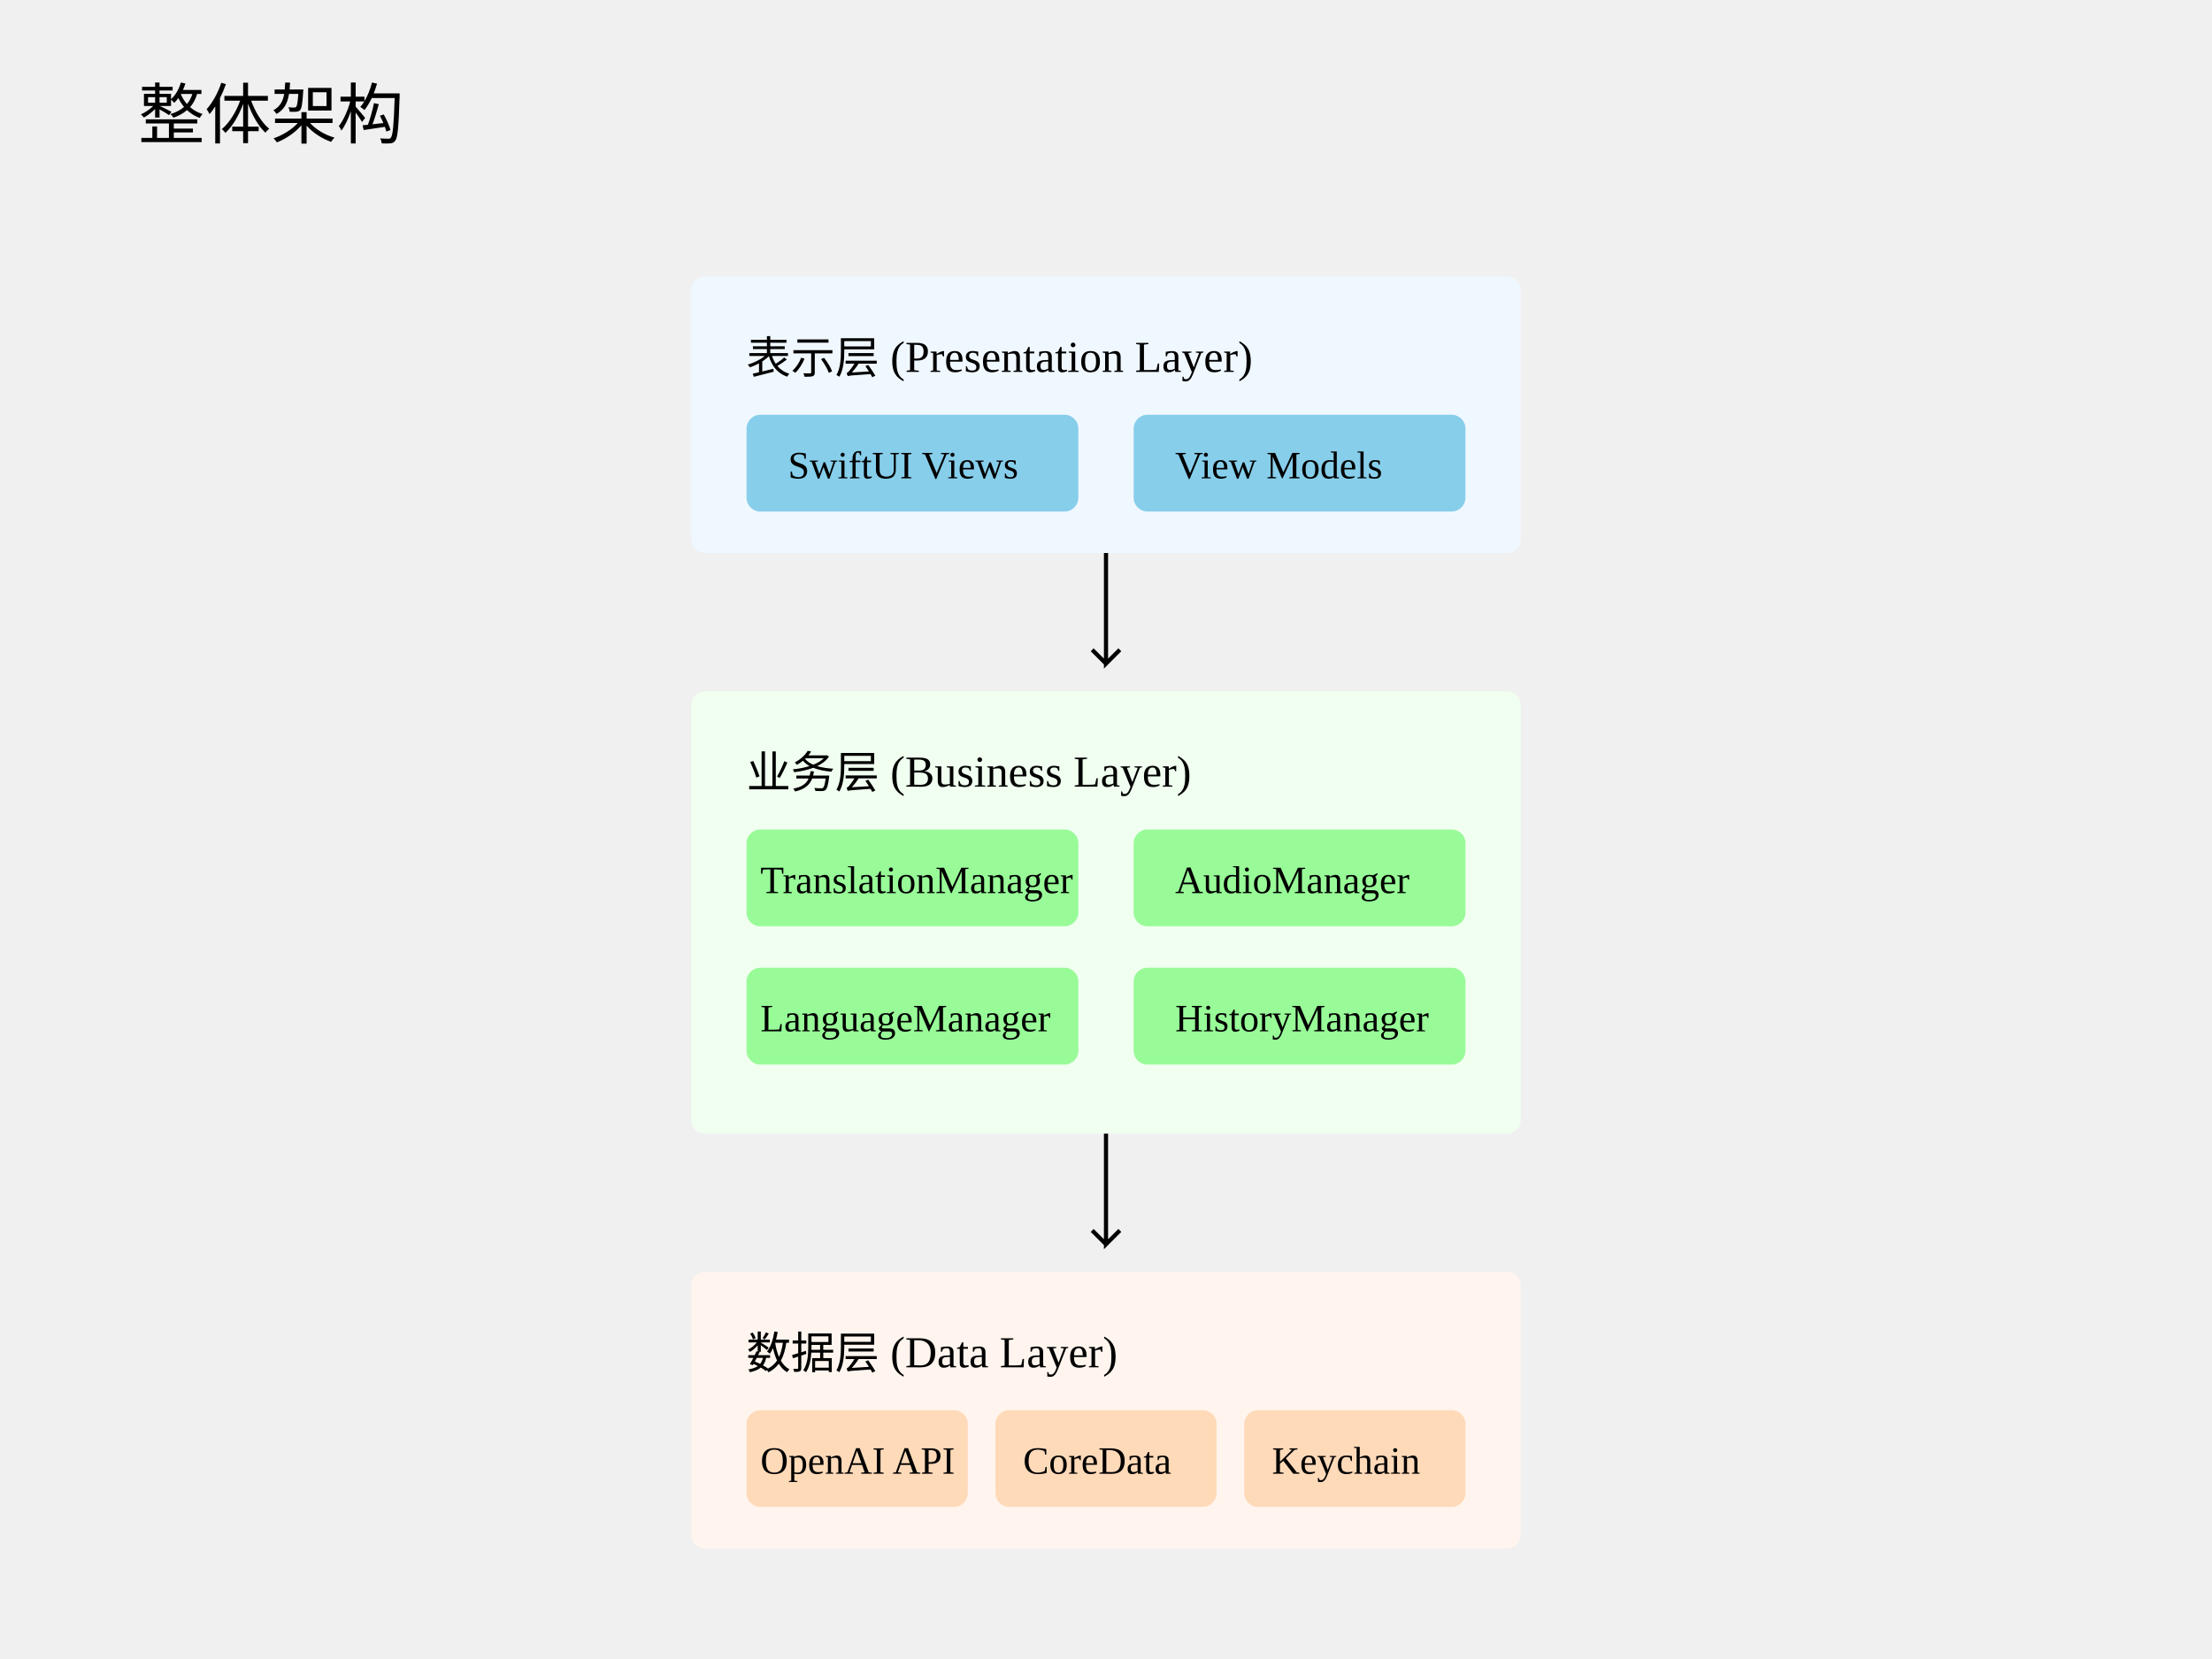
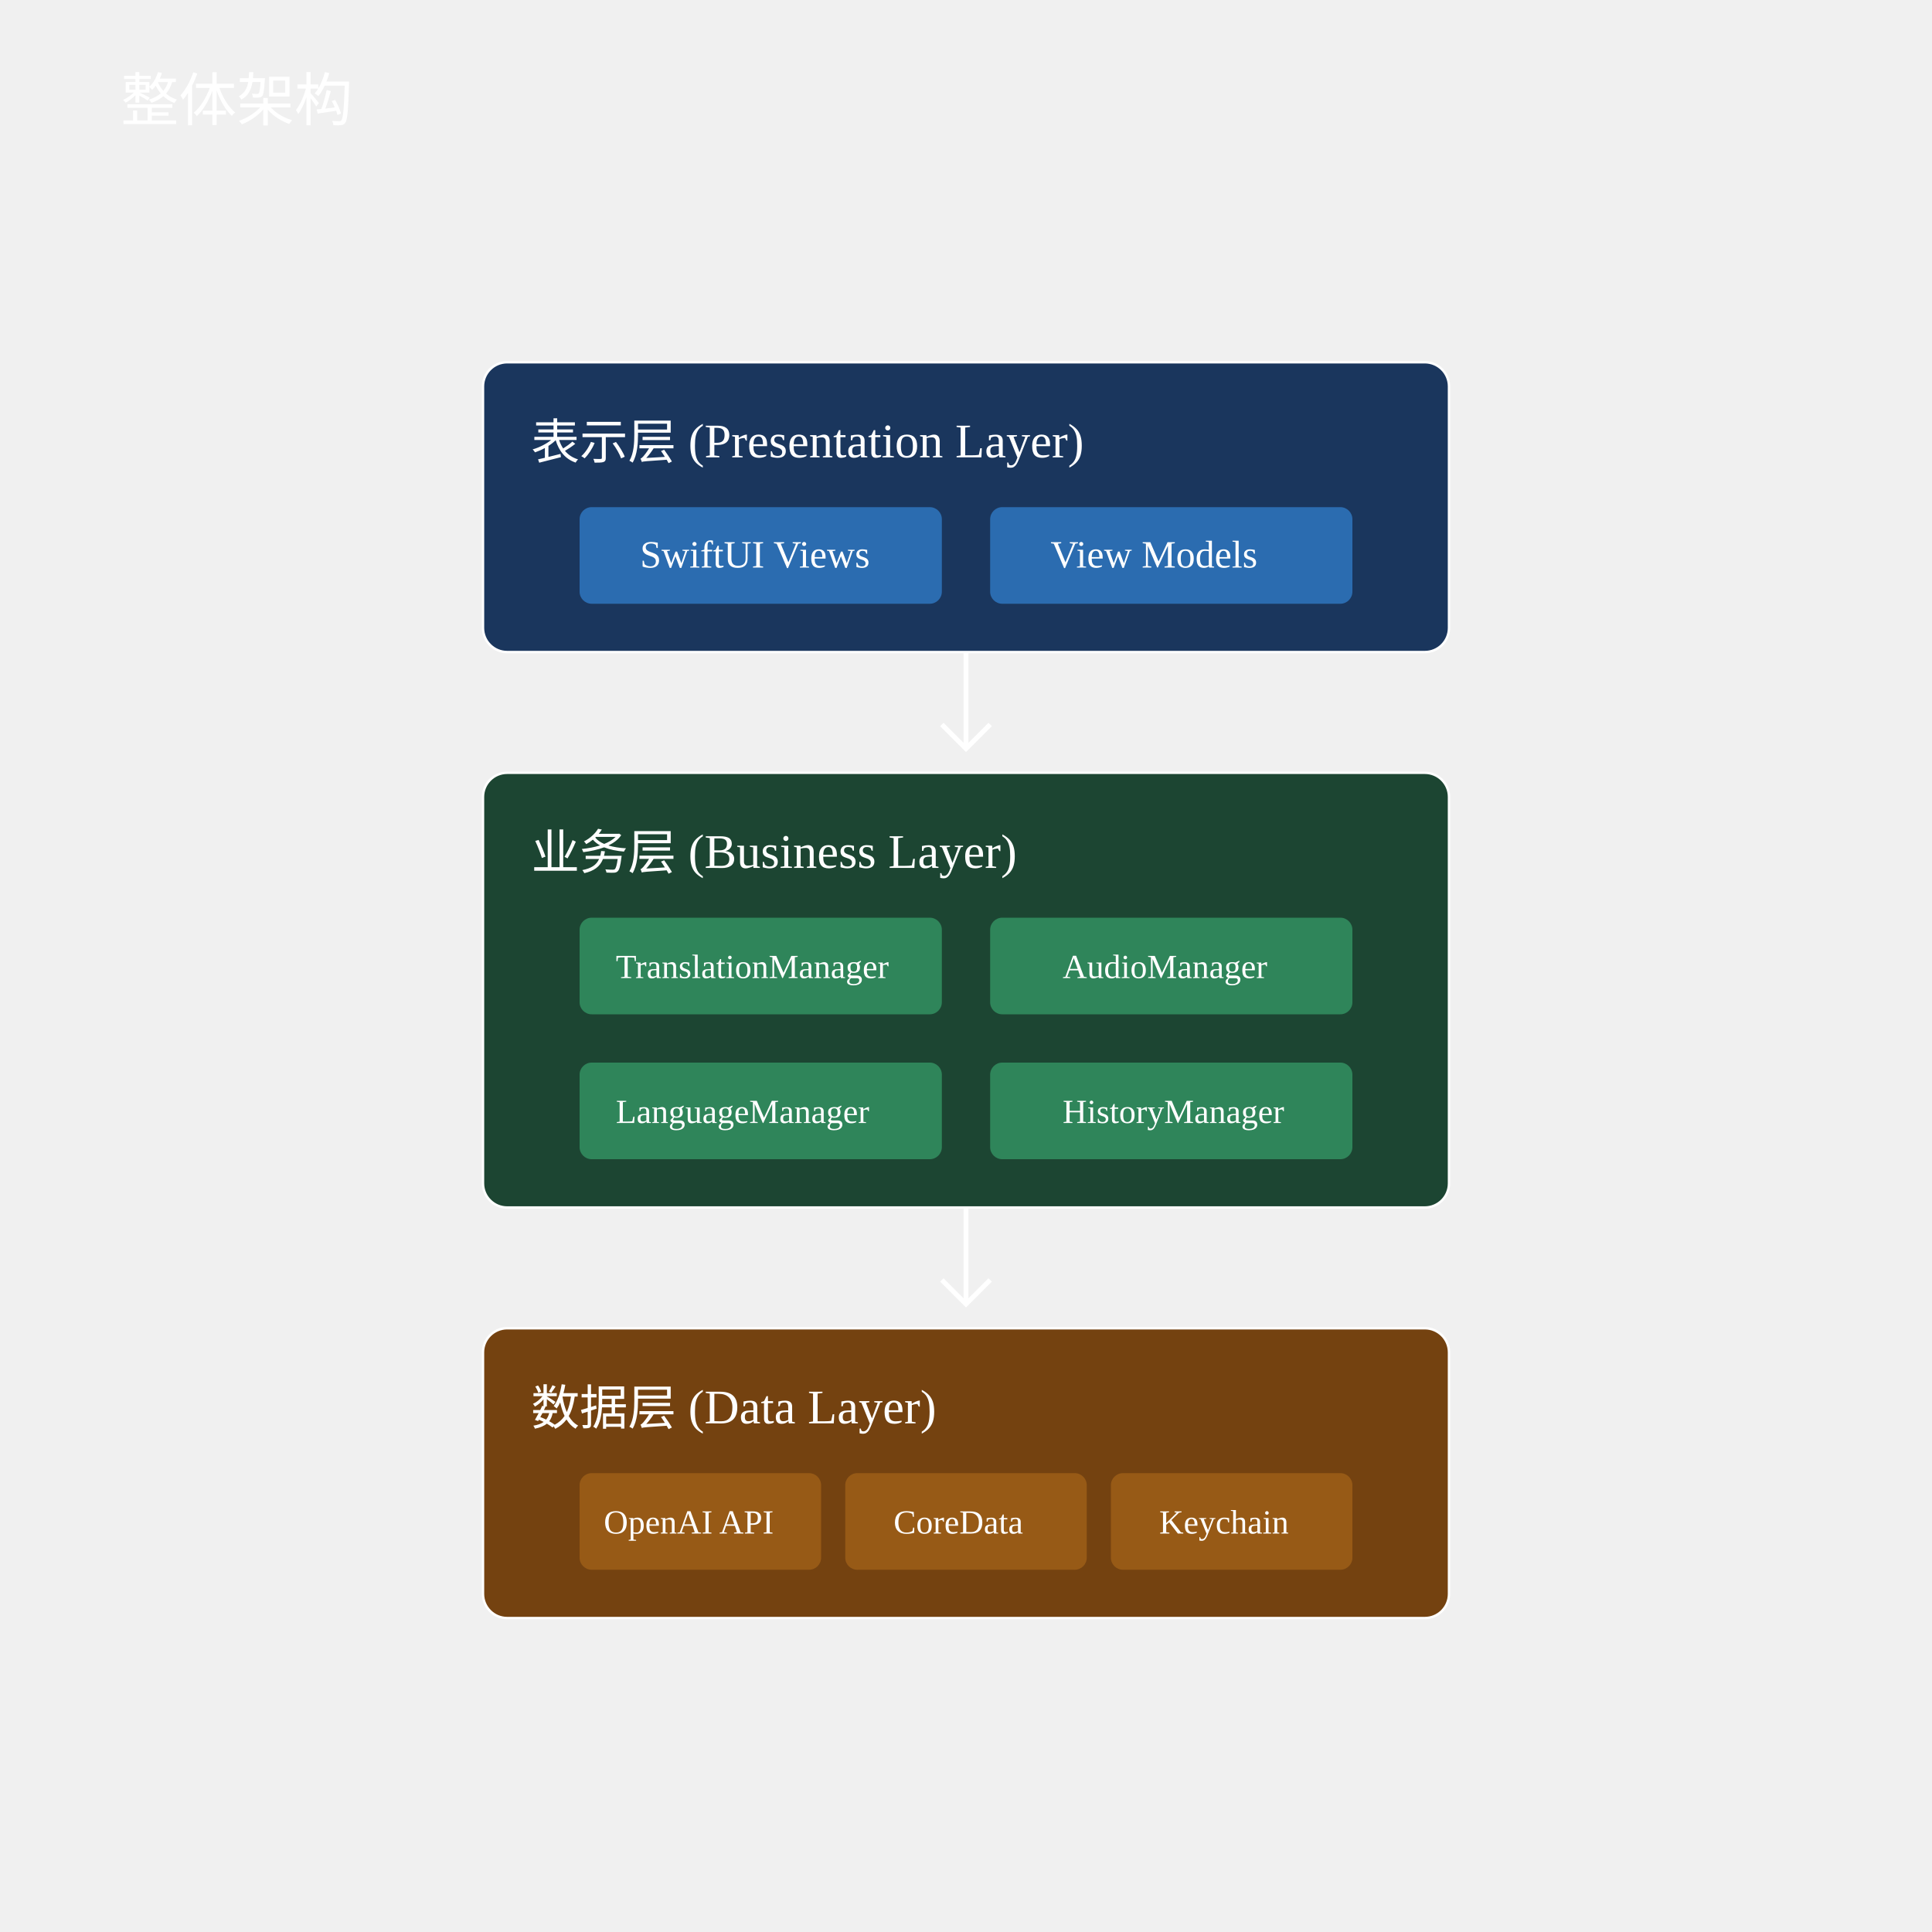
- <svg xmlns="http://www.w3.org/2000/svg" width="800" height="600">
-   <text x="50" y="50" font-size="24">整体架构</text>
-   <g transform="translate(250,100)">
-     <rect width="300" height="100" fill="#F0F8FF" rx="5" />
-     <text x="20" y="35" font-size="16">表示层 (Presentation Layer)</text>
-     <rect x="20" y="50" width="120" height="35" fill="#87CEEB" rx="5" />
-     <text x="35" y="73" font-size="14">SwiftUI Views</text>
-     <rect x="160" y="50" width="120" height="35" fill="#87CEEB" rx="5" />
-     <text x="175" y="73" font-size="14">View Models</text>
+ <svg xmlns="http://www.w3.org/2000/svg" width="800" height="800">
+   <style>
+         @media (prefers-color-scheme: dark) {
+             .text { fill: #ffffff; }
+             .box-border { stroke: #ffffff; }
+         }
+     </style>
+   <text x="50" y="50" font-size="24" class="text" fill="#ffffff">整体架构</text>
+   <g transform="translate(200,150)">
+     <rect width="400" height="120" fill="#1a365d" rx="10" class="box-border" stroke="#ffffff" stroke-width="1" />
+     <text x="20" y="40" font-size="20" fill="#ffffff" class="text">表示层 (Presentation Layer)</text>
+     <rect x="40" y="60" width="150" height="40" fill="#2b6cb0" rx="5" />
+     <text x="65" y="85" font-size="16" fill="#ffffff" class="text">SwiftUI Views</text>
+     <rect x="210" y="60" width="150" height="40" fill="#2b6cb0" rx="5" />
+     <text x="235" y="85" font-size="16" fill="#ffffff" class="text">View Models</text>
  </g>
-   <g transform="translate(250,250)">
-     <rect width="300" height="160" fill="#F0FFF0" rx="5" />
-     <text x="20" y="35" font-size="16">业务层 (Business Layer)</text>
-     <rect x="20" y="50" width="120" height="35" fill="#98FB98" rx="5" />
-     <text x="25" y="73" font-size="14">TranslationManager</text>
-     <rect x="160" y="50" width="120" height="35" fill="#98FB98" rx="5" />
-     <text x="175" y="73" font-size="14">AudioManager</text>
-     <rect x="20" y="100" width="120" height="35" fill="#98FB98" rx="5" />
-     <text x="25" y="123" font-size="14">LanguageManager</text>
-     <rect x="160" y="100" width="120" height="35" fill="#98FB98" rx="5" />
-     <text x="175" y="123" font-size="14">HistoryManager</text>
+   <g transform="translate(200,320)">
+     <rect width="400" height="180" fill="#1c4532" rx="10" class="box-border" stroke="#ffffff" stroke-width="1" />
+     <text x="20" y="40" font-size="20" fill="#ffffff" class="text">业务层 (Business Layer)</text>
+     <rect x="40" y="60" width="150" height="40" fill="#2f855a" rx="5" />
+     <text x="55" y="85" font-size="14" fill="#ffffff" class="text">TranslationManager</text>
+     <rect x="210" y="60" width="150" height="40" fill="#2f855a" rx="5" />
+     <text x="240" y="85" font-size="14" fill="#ffffff" class="text">AudioManager</text>
+     <rect x="40" y="120" width="150" height="40" fill="#2f855a" rx="5" />
+     <text x="55" y="145" font-size="14" fill="#ffffff" class="text">LanguageManager</text>
+     <rect x="210" y="120" width="150" height="40" fill="#2f855a" rx="5" />
+     <text x="240" y="145" font-size="14" fill="#ffffff" class="text">HistoryManager</text>
  </g>
-   <g transform="translate(250,460)">
-     <rect width="300" height="100" fill="#FFF5EE" rx="5" />
-     <text x="20" y="35" font-size="16">数据层 (Data Layer)</text>
-     <rect x="20" y="50" width="80" height="35" fill="#FFDAB9" rx="5" />
-     <text x="25" y="73" font-size="14">OpenAI API</text>
-     <rect x="110" y="50" width="80" height="35" fill="#FFDAB9" rx="5" />
-     <text x="120" y="73" font-size="14">CoreData</text>
-     <rect x="200" y="50" width="80" height="35" fill="#FFDAB9" rx="5" />
-     <text x="210" y="73" font-size="14">Keychain</text>
+   <g transform="translate(200,550)">
+     <rect width="400" height="120" fill="#744210" rx="10" class="box-border" stroke="#ffffff" stroke-width="1" />
+     <text x="20" y="40" font-size="20" fill="#ffffff" class="text">数据层 (Data Layer)</text>
+     <rect x="40" y="60" width="100" height="40" fill="#975a16" rx="5" />
+     <text x="50" y="85" font-size="14" fill="#ffffff" class="text">OpenAI API</text>
+     <rect x="150" y="60" width="100" height="40" fill="#975a16" rx="5" />
+     <text x="170" y="85" font-size="14" fill="#ffffff" class="text">CoreData</text>
+     <rect x="260" y="60" width="100" height="40" fill="#975a16" rx="5" />
+     <text x="280" y="85" font-size="14" fill="#ffffff" class="text">Keychain</text>
  </g>
-   <path d="M400,200 L400,240 L405,235 M400,240 L395,235" stroke="black" stroke-width="1.5" fill="none" />
-   <path d="M400,410 L400,450 L405,445 M400,450 L395,445" stroke="black" stroke-width="1.5" fill="none" />
+   <g stroke="#ffffff" stroke-width="2" fill="none">
+     <path d="M400,270 L400,310 M390,300 L400,310 L410,300" />
+     <path d="M400,500 L400,540 M390,530 L400,540 L410,530" />
+   </g>
</svg>
